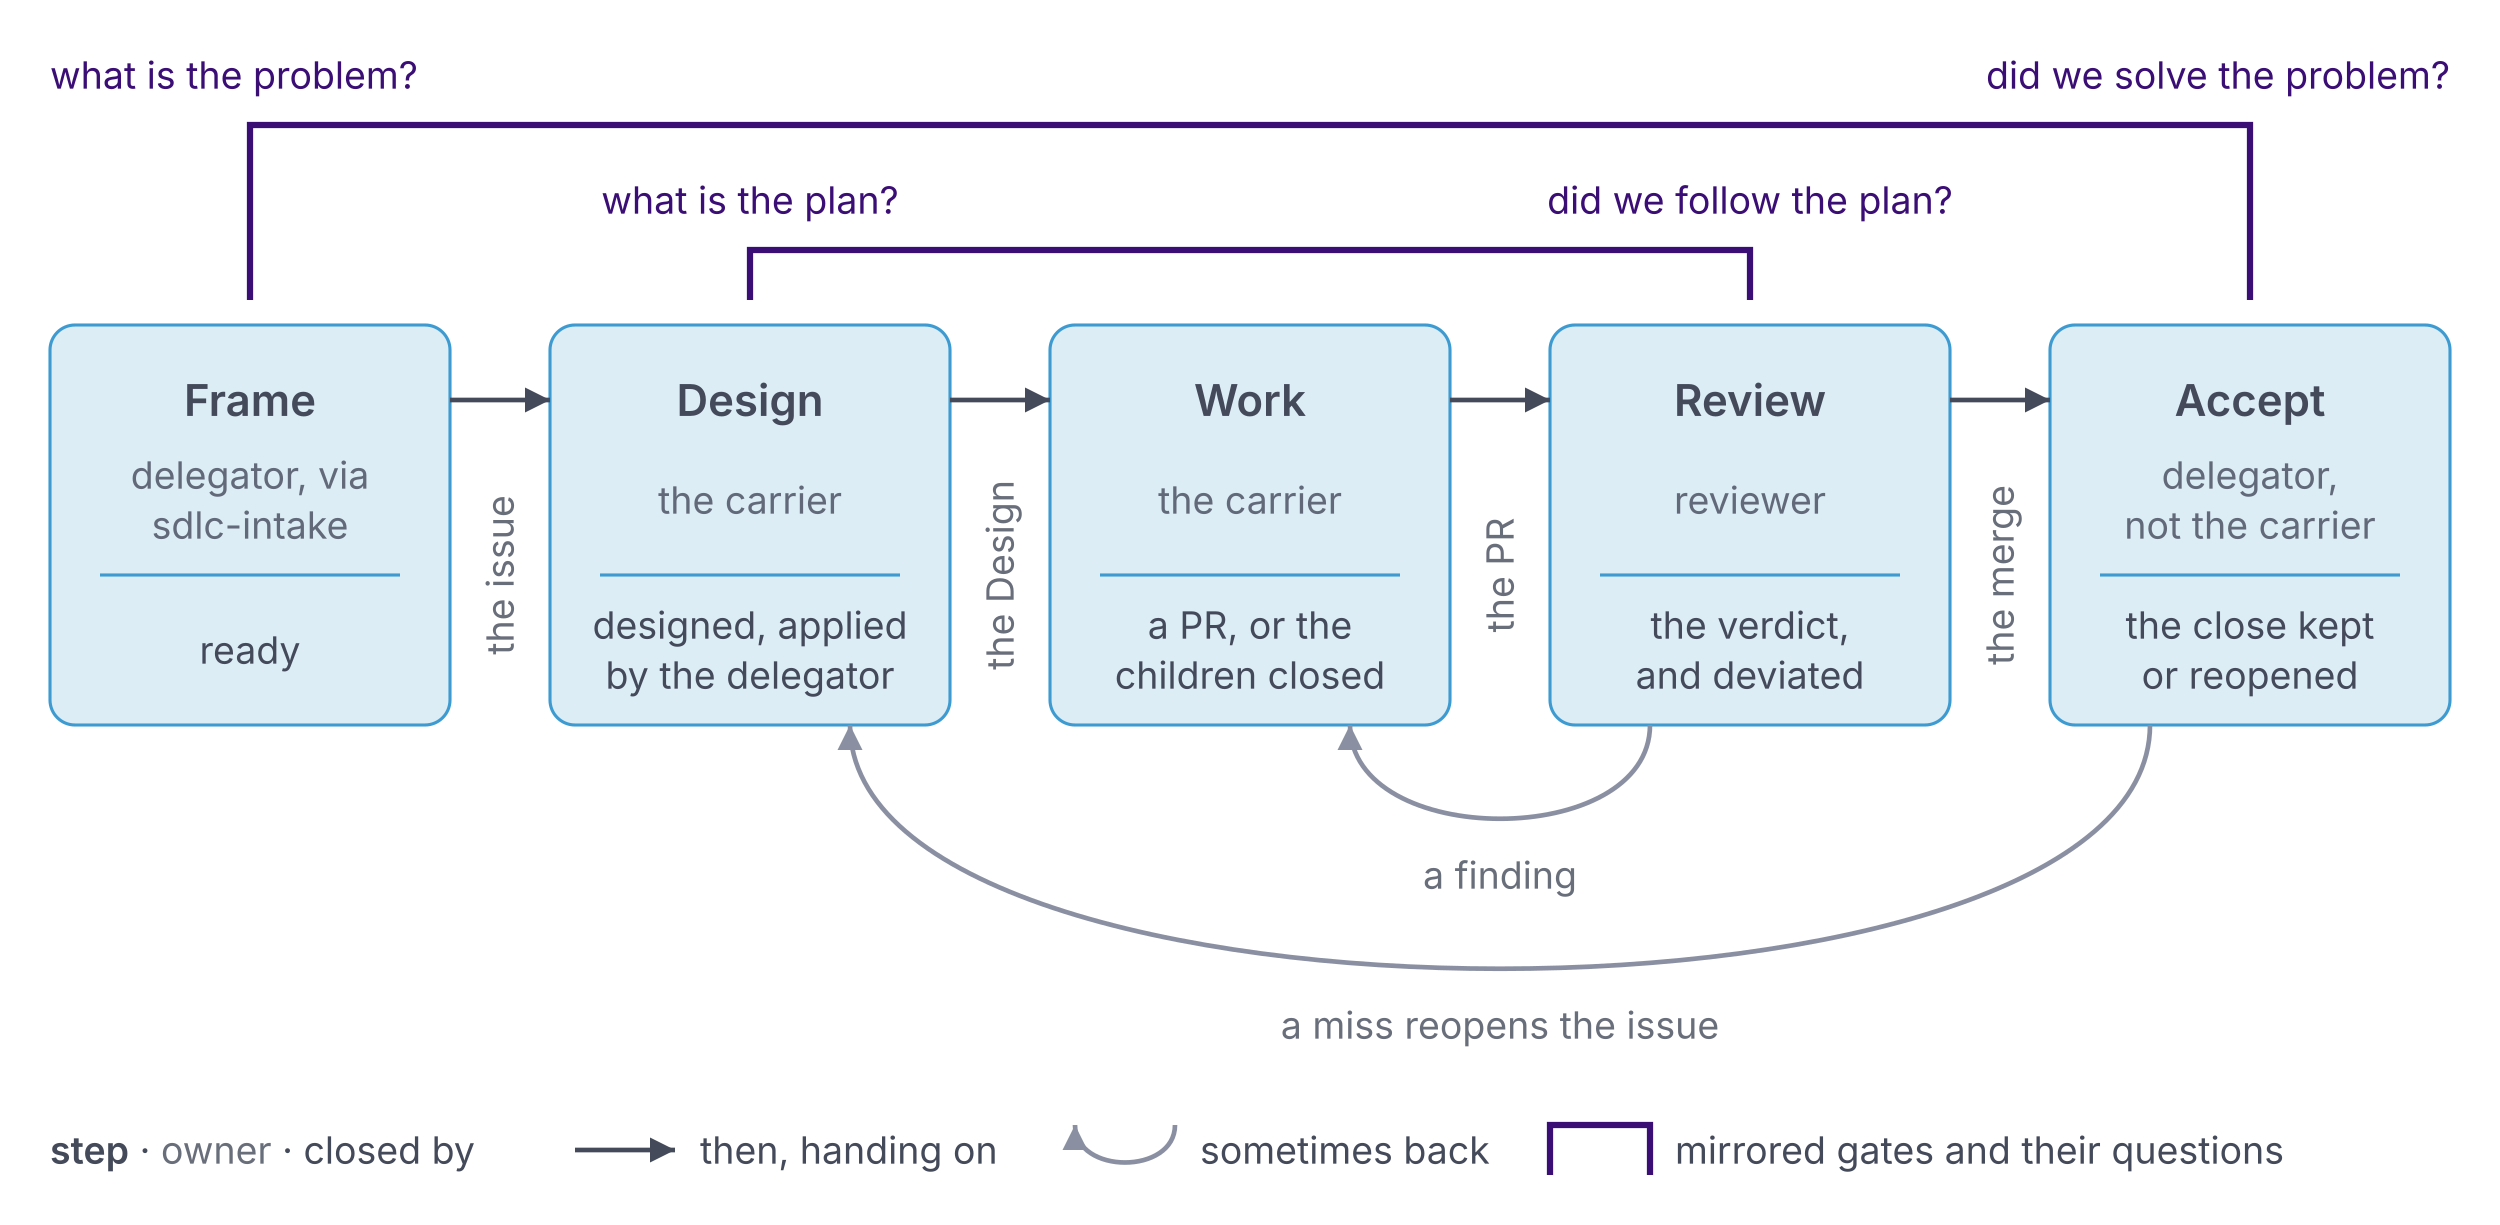
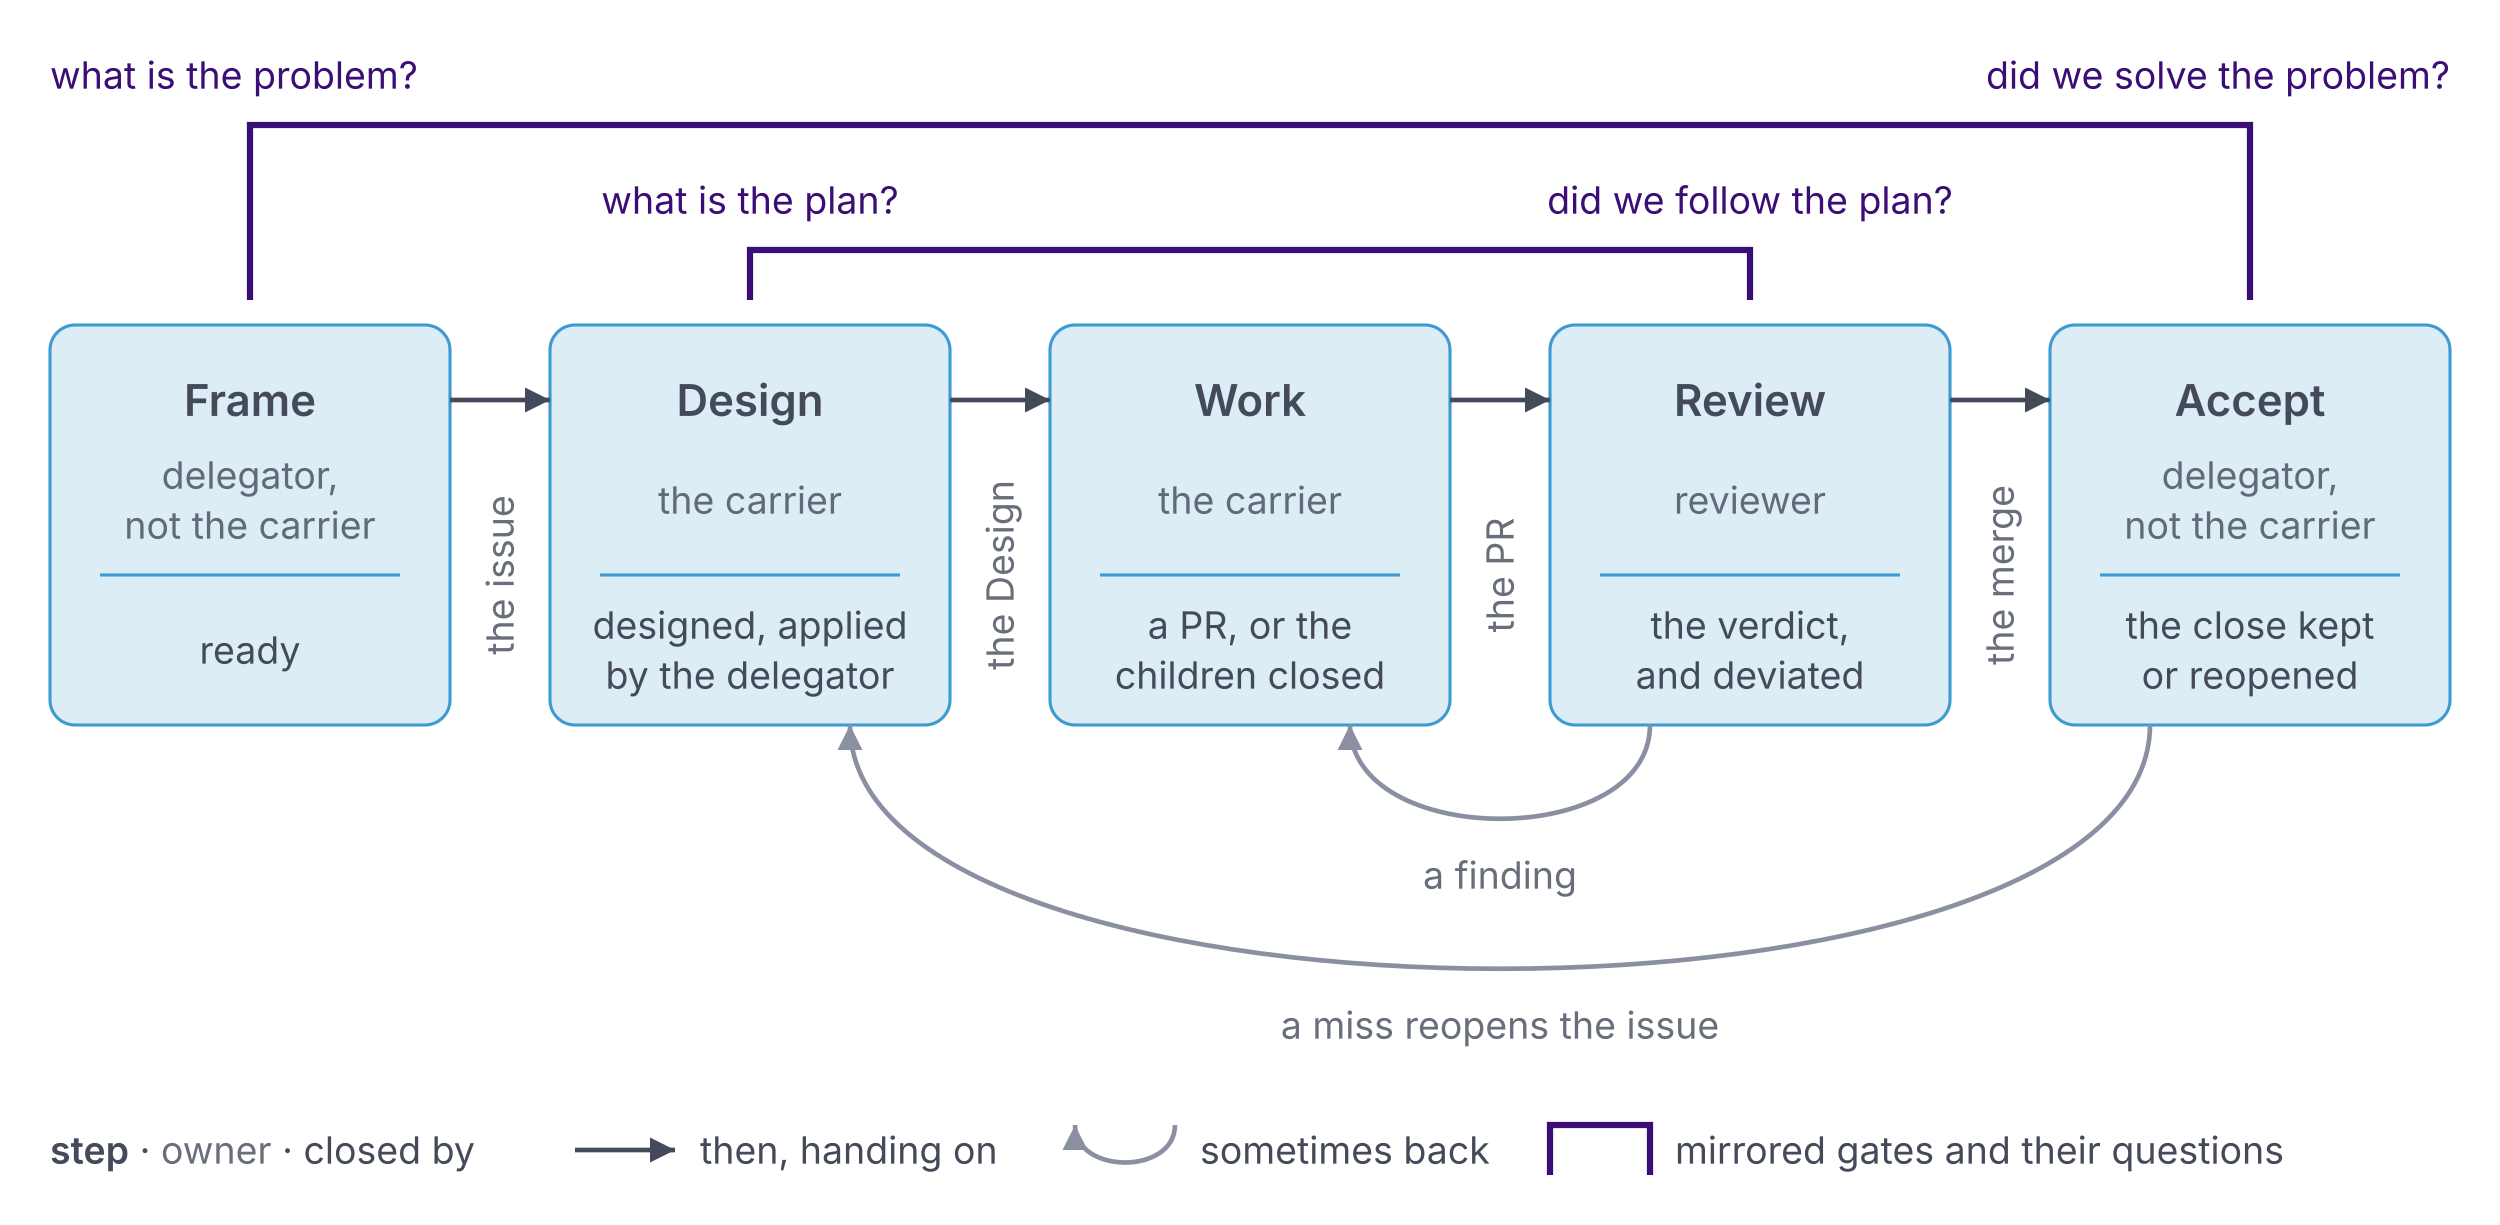
<svg xmlns="http://www.w3.org/2000/svg" width="800" height="392" viewBox="0 0 800 392" font-family="Inter, system-ui, -apple-system, 'Segoe UI', Helvetica, Arial, sans-serif" font-size="12" class="ink">
  <style>
    .bg { fill: var(--bg, #fff) }
    .ink { fill: var(--ink, #444A5A) }
    .soft { fill: var(--ink, #444A5A); fill-opacity: .8 }
    .muted { fill: var(--muted, #8A90A2) }
    .accent { fill: var(--accent, #3B0E75) }
    .edge { fill: none; stroke: var(--ink, #444A5A) }
    .back { fill: none; stroke: var(--muted, #8A90A2) }
    .mirror { fill: none; stroke: var(--accent, #3B0E75) }
    .blue { fill: var(--azure, #3D9BD1); fill-opacity: .18; stroke: var(--azure, #3D9BD1) }
  </style>
  <defs>
    <marker id="then" viewBox="0 0 8 8" refX="8" refY="4" markerWidth="8" markerHeight="8" markerUnits="userSpaceOnUse" orient="auto">
      <path d="M0,0 L8,4 L0,8 z" class="ink" />
    </marker>
    <marker id="back" viewBox="0 0 8 8" refX="8" refY="4" markerWidth="8" markerHeight="8" markerUnits="userSpaceOnUse" orient="auto">
      <path d="M0,0 L8,4 L0,8 z" class="muted" />
    </marker>
  </defs>
  <rect x="0" y="0" width="800" height="392" class="bg" />
  <g class="mirror" stroke-width="2">
    <polyline points="80,96 80,40 720,40 720,96" />
    <polyline points="240,96 240,80 560,80 560,96" />
  </g>
  <g class="accent" text-anchor="middle" dominant-baseline="central">
    <text x="16" y="24" text-anchor="start">what is the problem?</text>
    <text x="784" y="24" text-anchor="end">did we solve the problem?</text>
    <text x="240" y="64">what is the plan?</text>
    <text x="560" y="64">did we follow the plan?</text>
  </g>
  <g class="blue">
    <rect x="16" y="104" width="128" height="128" rx="8" />
    <rect x="176" y="104" width="128" height="128" rx="8" />
    <rect x="336" y="104" width="128" height="128" rx="8" />
    <rect x="496" y="104" width="128" height="128" rx="8" />
    <rect x="656" y="104" width="128" height="128" rx="8" />
  </g>
  <g class="blue">
    <line x1="32" y1="184" x2="128" y2="184" />
    <line x1="192" y1="184" x2="288" y2="184" />
    <line x1="352" y1="184" x2="448" y2="184" />
    <line x1="512" y1="184" x2="608" y2="184" />
    <line x1="672" y1="184" x2="768" y2="184" />
  </g>
  <g text-anchor="middle" dominant-baseline="central">
    <g font-size="14" font-weight="600">
      <text x="80" y="128">Frame</text>
      <text x="240" y="128">Design</text>
      <text x="400" y="128">Work</text>
      <text x="560" y="128">Review</text>
      <text x="720" y="128">Accept</text>
    </g>
    <g class="soft">
-       <text x="80" y="152">delegator, via</text>
-       <text x="80" y="168">sdlc-intake</text>
+       <text x="80" y="152">delegator,</text>
+       <text x="80" y="168">not the carrier</text>
      <text x="240" y="160">the carrier</text>
      <text x="400" y="160">the carrier</text>
      <text x="560" y="160">reviewer</text>
      <text x="720" y="152">delegator,</text>
      <text x="720" y="168">not the carrier</text>
    </g>
    <text x="80" y="208">ready</text>
    <text x="240" y="200">designed, applied</text>
    <text x="240" y="216">by the delegator</text>
    <text x="400" y="200">a PR, or the</text>
    <text x="400" y="216">children closed</text>
    <text x="560" y="200">the verdict,</text>
    <text x="560" y="216">and deviated</text>
    <text x="720" y="200">the close kept</text>
    <text x="720" y="216">or reopened</text>
  </g>
  <g class="edge" stroke-width="1.5">
    <line x1="144" y1="128" x2="176" y2="128" marker-end="url(#then)" />
    <line x1="304" y1="128" x2="336" y2="128" marker-end="url(#then)" />
    <line x1="464" y1="128" x2="496" y2="128" marker-end="url(#then)" />
    <line x1="624" y1="128" x2="656" y2="128" marker-end="url(#then)" />
  </g>
  <g class="soft" text-anchor="middle" dominant-baseline="central">
    <text x="160" y="184" transform="rotate(-90 160 184)">the issue</text>
    <text x="320" y="184" transform="rotate(-90 320 184)">the Design</text>
    <text x="480" y="184" transform="rotate(-90 480 184)">the PR</text>
    <text x="640" y="184" transform="rotate(-90 640 184)">the merge</text>
  </g>
  <g class="back" stroke-width="1.5">
    <path d="M528,232 C528,272 432,272 432,232" marker-end="url(#back)" />
    <path d="M688,232 C688,336 272,336 272,232" marker-end="url(#back)" />
  </g>
  <g class="soft" text-anchor="middle" dominant-baseline="central">
    <text x="480" y="280">a finding</text>
    <text x="480" y="328">a miss reopens the issue</text>
  </g>
  <g dominant-baseline="central">
    <text x="16" y="368">
      <tspan font-weight="600">step</tspan> · <tspan class="soft">owner</tspan> · closed by</text>
    <line x1="184" y1="368" x2="216" y2="368" class="edge" stroke-width="1.5" marker-end="url(#then)" />
    <text x="224" y="368">then, handing on</text>
    <path d="M376,360 C376,376 344,376 344,360" class="back" stroke-width="1.5" marker-end="url(#back)" />
    <text x="384" y="368">sometimes back</text>
    <polyline points="496,376 496,360 528,360 528,376" class="mirror" stroke-width="2" />
    <text x="536" y="368">mirrored gates and their questions</text>
  </g>
</svg>
